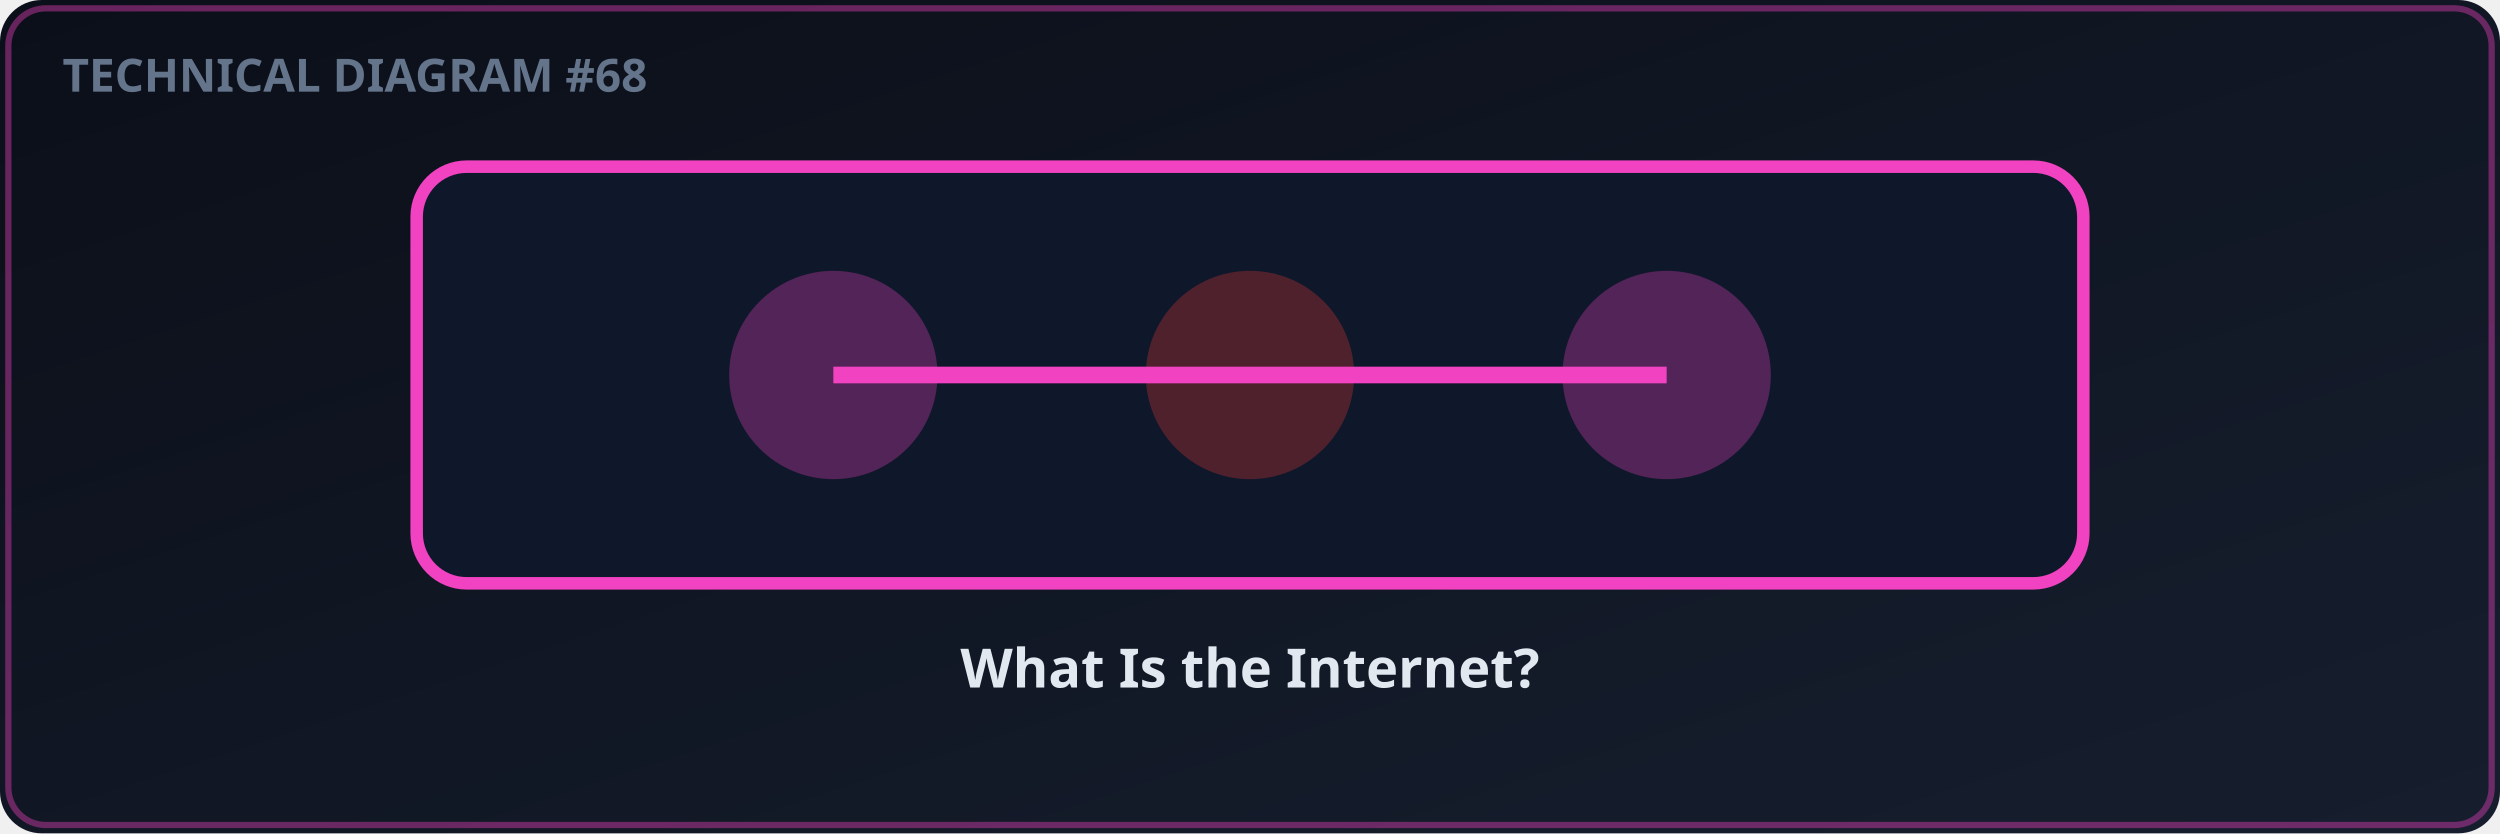
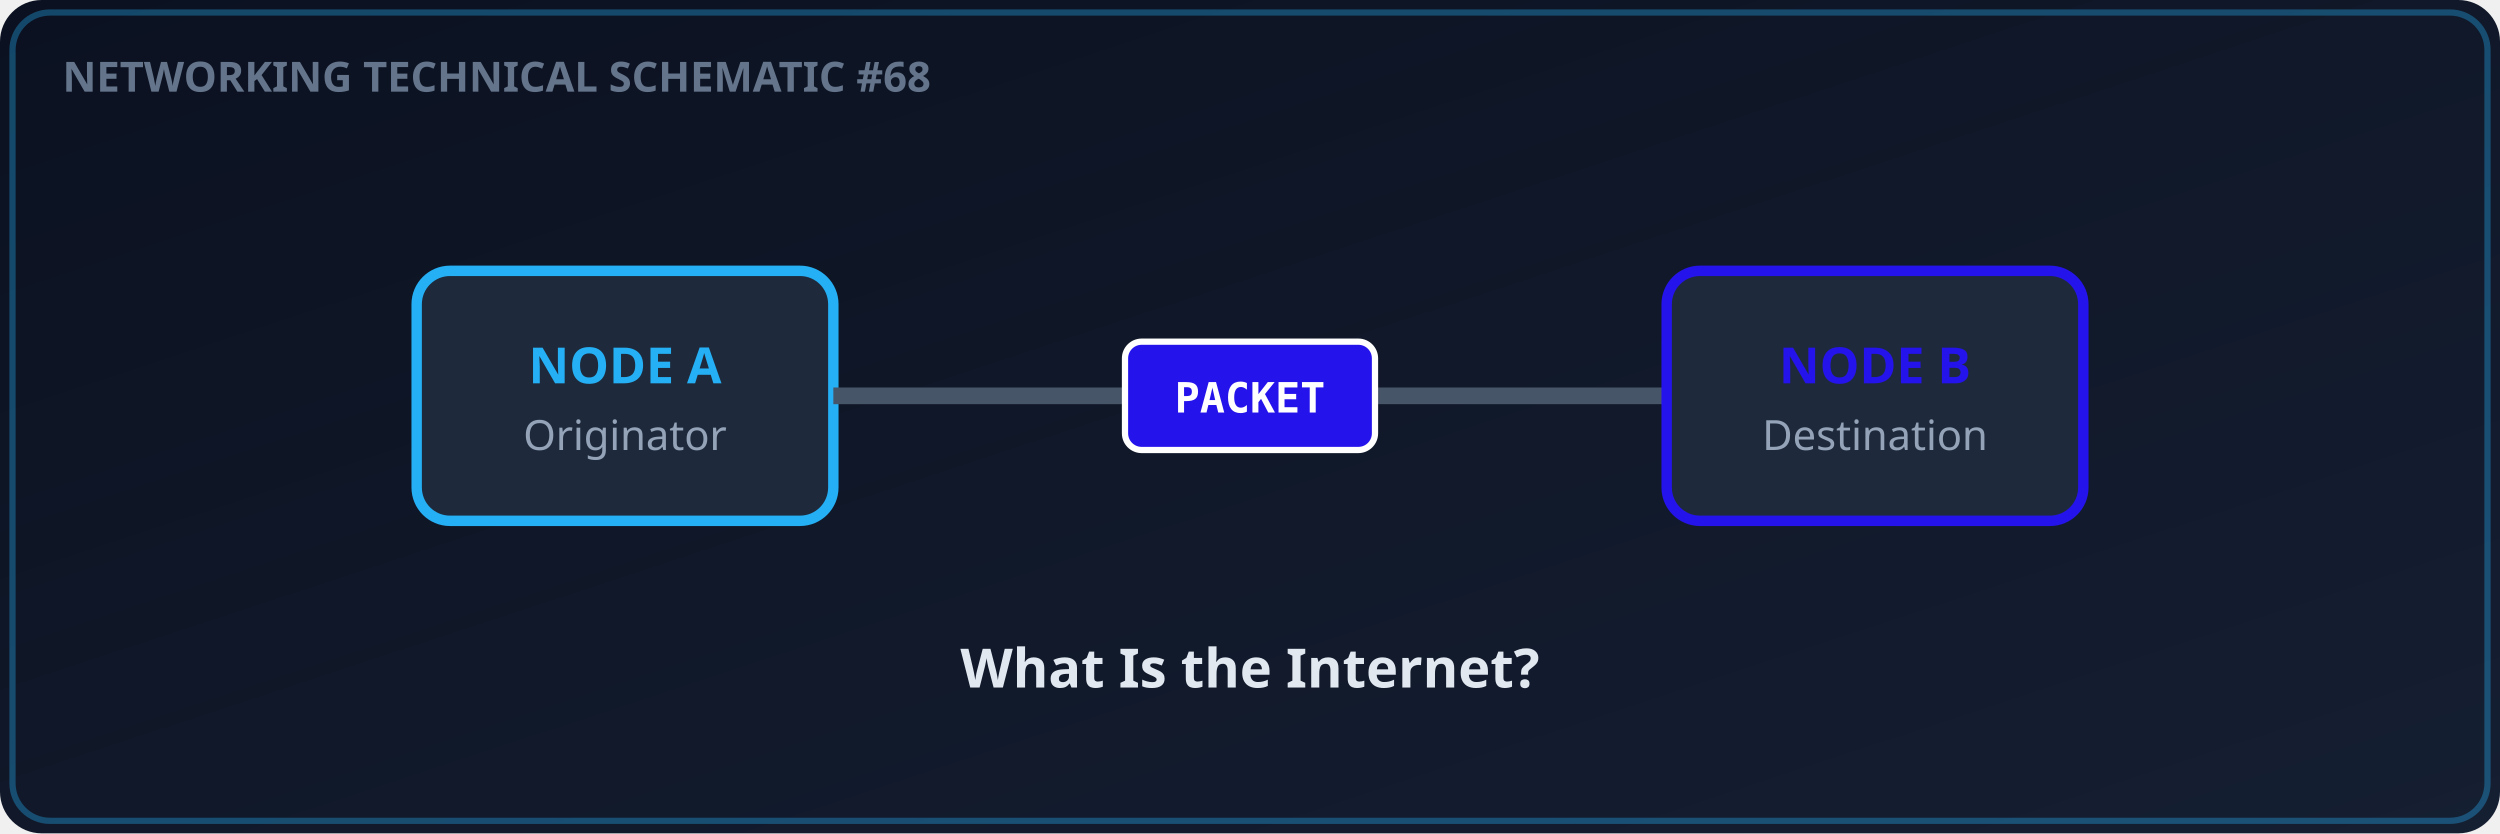
<svg xmlns="http://www.w3.org/2000/svg" width="600" height="200" viewBox="0 0 600 200">
  <defs>
    <linearGradient id="bgGrad_68" x1="0%" y1="0%" x2="100%" y2="100%">
-       <stop offset="0%" stop-color="#0b0f19" />
-       <stop offset="100%" stop-color="#161e2e" />
+       <stop offset="0%" stop-color="#0b1120" />
+       <stop offset="100%" stop-color="#151f32" />
    </linearGradient>
+     <marker id="arrow" viewBox="0 0 10 10" refX="5" refY="5" markerWidth="6" markerHeight="6" orient="auto-start-reverse">
+       <path d="M 0 0 L 10 5 L 0 10 z" fill="hsl(200, 90%, 55%)" />
+     </marker>
  </defs>
  <rect width="600" height="200" fill="url(#bgGrad_68)" rx="10" />
-   <rect width="596" height="196" x="2" y="2" fill="none" stroke="hsl(316, 85%, 60%)" stroke-width="1.5" stroke-opacity="0.4" rx="9" />
-   <text x="15" y="22" fill="#64748b" font-family="sans-serif" font-size="11" font-weight="bold">TECHNICAL DIAGRAM #68</text>
-   <rect x="100" y="40" width="400" height="100" rx="12" fill="#0f172a" stroke="hsl(316, 85%, 60%)" stroke-width="3" />
-   <circle cx="200" cy="90" r="25" fill="hsl(316, 85%, 60%)" opacity="0.3" />
-   <circle cx="300" cy="90" r="25" fill="hsl(1, 75%, 55%)" opacity="0.3" />
-   <circle cx="400" cy="90" r="25" fill="hsl(316, 85%, 60%)" opacity="0.3" />
-   <line x1="200" y1="90" x2="400" y2="90" stroke="hsl(316, 85%, 60%)" stroke-width="4" />
-   <text x="300" y="165" text-anchor="middle" fill="#e2e8f0" font-family="sans-serif" font-size="13" font-weight="bold">What Is the Internet?</text>
+   <rect width="594" height="194" x="3" y="3" fill="none" stroke="hsl(200, 90%, 55%)" stroke-width="1.5" stroke-opacity="0.35" rx="9" />
+   <text x="15" y="22" fill="#64748b" font-family="sans-serif" font-size="10" font-weight="bold">NETWORKING TECHNICAL SCHEMATIC #68</text>
+   <g transform="translate(80, 30)">
+     <rect x="20" y="35" width="100" height="60" rx="8" fill="#1e293b" stroke="hsl(200, 90%, 55%)" stroke-width="2.5" />
+     <text x="70" y="62" text-anchor="middle" fill="hsl(200, 90%, 55%)" font-family="sans-serif" font-size="12" font-weight="bold">NODE A</text>
+     <text x="70" y="78" text-anchor="middle" fill="#94a3b8" font-family="sans-serif" font-size="10">Originator</text>
+     <line x1="120" y1="65" x2="320" y2="65" stroke="#475569" stroke-width="4" />
+     <rect x="190" y="52" width="60" height="26" rx="4" fill="hsl(245, 85%, 50%)" stroke="#ffffff" stroke-width="1.5" />
+     <text x="220" y="69" text-anchor="middle" fill="#ffffff" font-family="monospace" font-size="10" font-weight="bold">PACKET</text>
+     <rect x="320" y="35" width="100" height="60" rx="8" fill="#1e293b" stroke="hsl(245, 85%, 50%)" stroke-width="2.5" />
+     <text x="370" y="62" text-anchor="middle" fill="hsl(245, 85%, 50%)" font-family="sans-serif" font-size="12" font-weight="bold">NODE B</text>
+     <text x="370" y="78" text-anchor="middle" fill="#94a3b8" font-family="sans-serif" font-size="10">Destination</text>
+     <text x="220" y="135" text-anchor="middle" fill="#e2e8f0" font-family="sans-serif" font-size="13" font-weight="bold">What Is the Internet?</text>
+   </g>
</svg>
